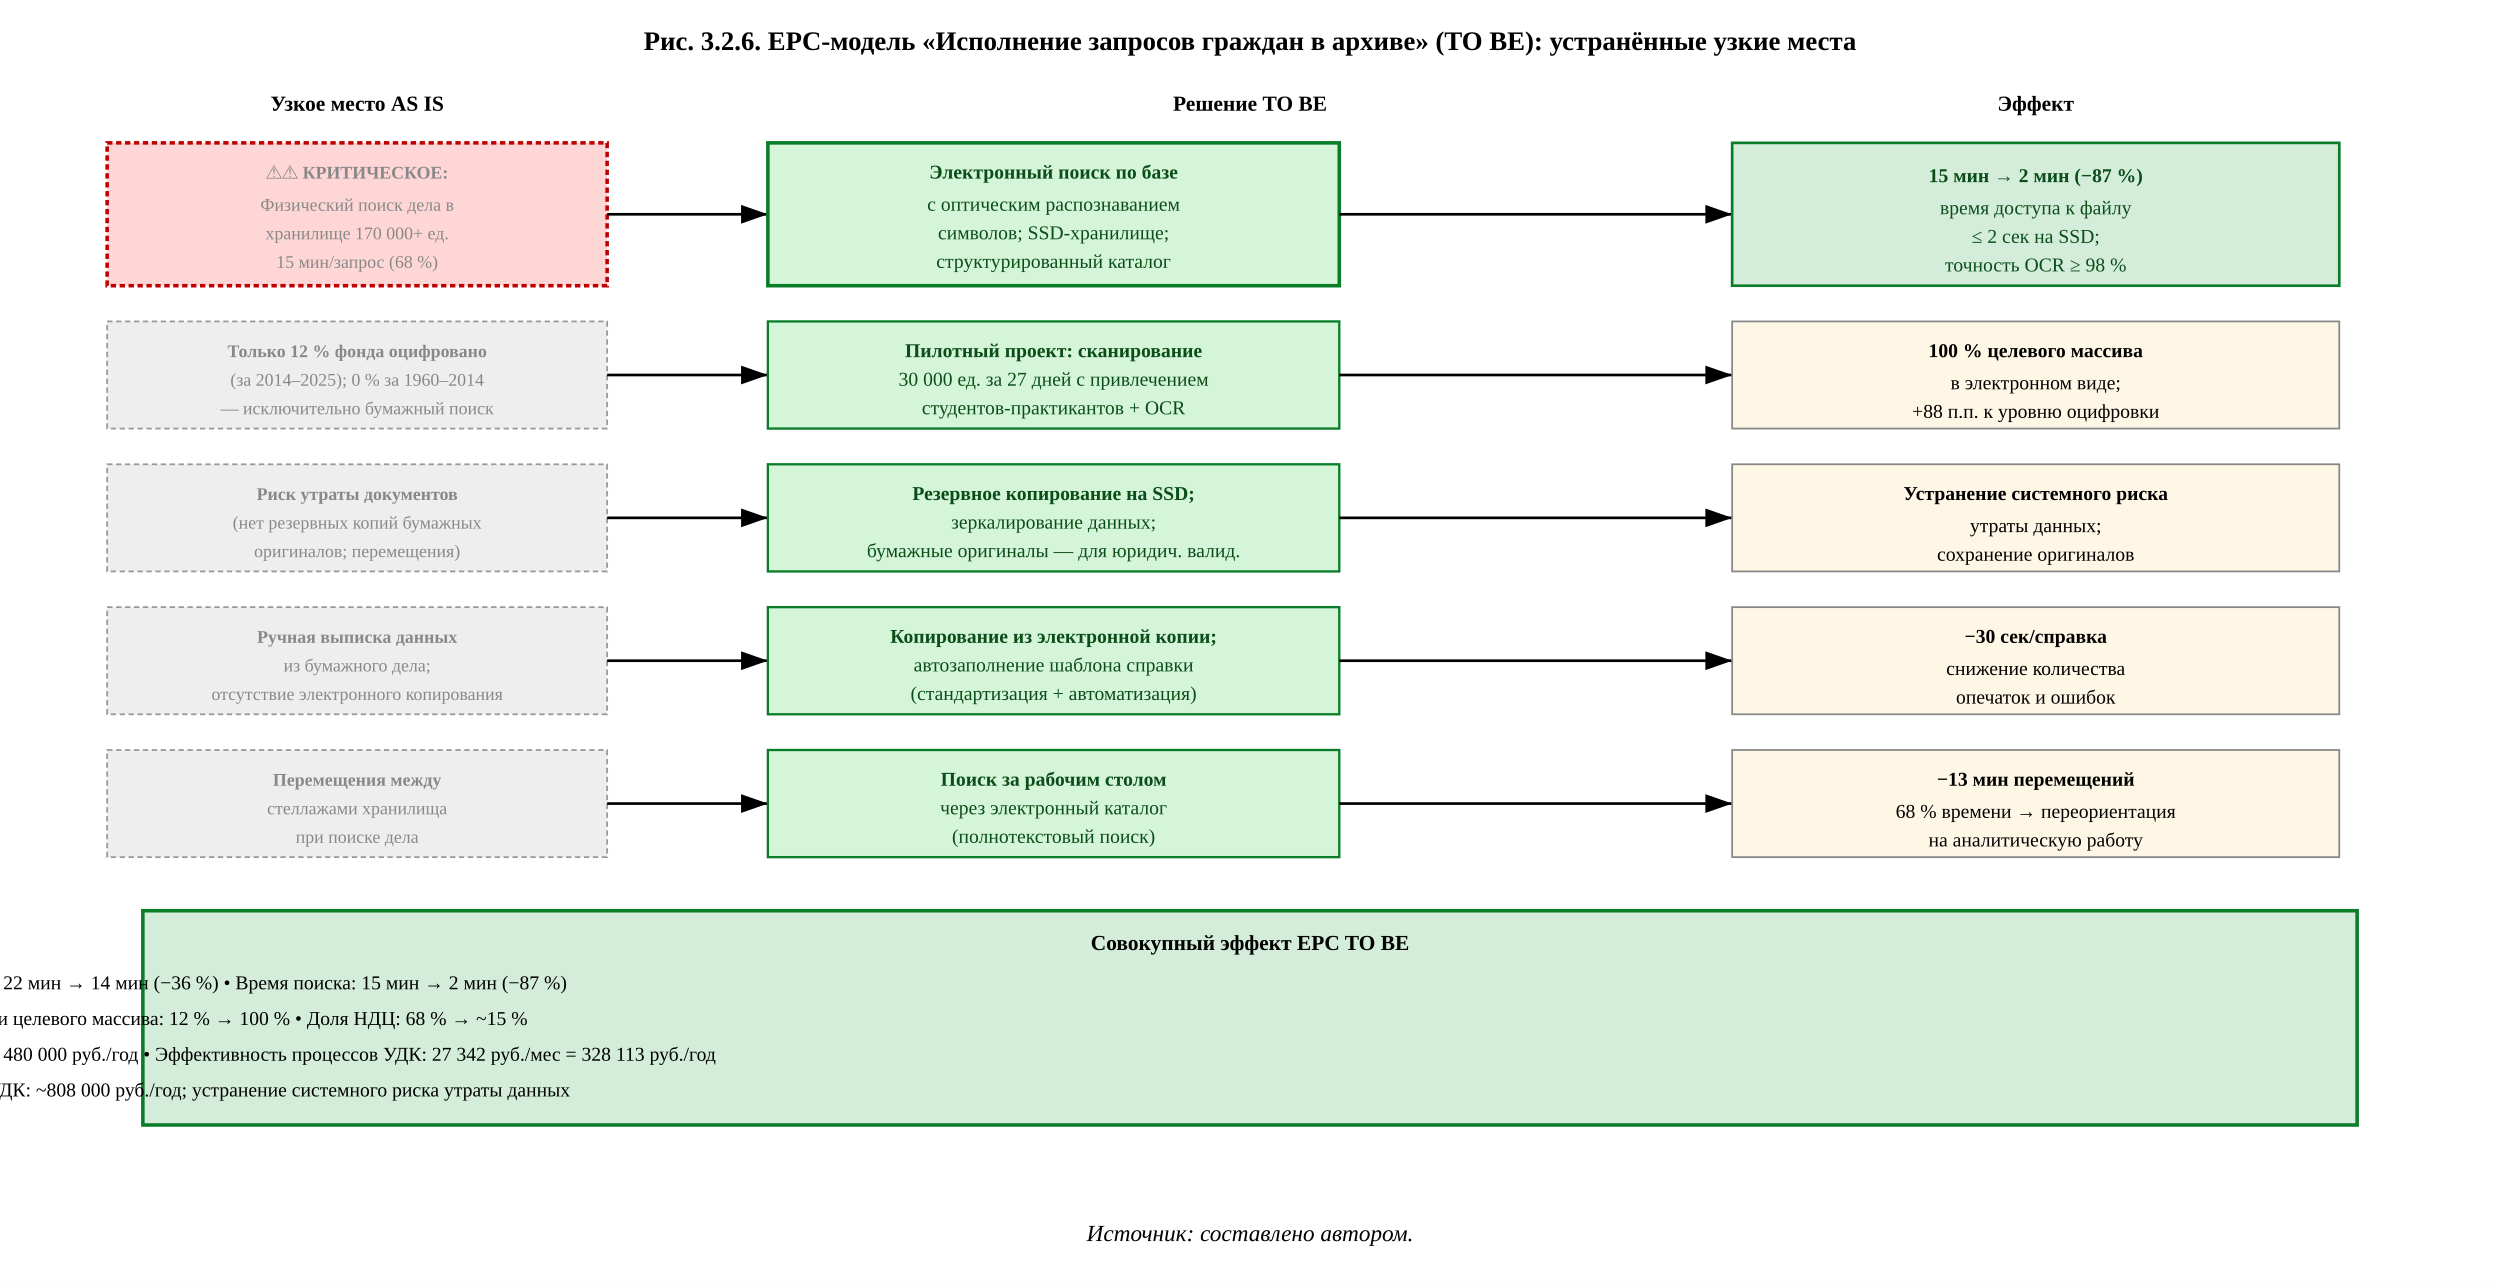
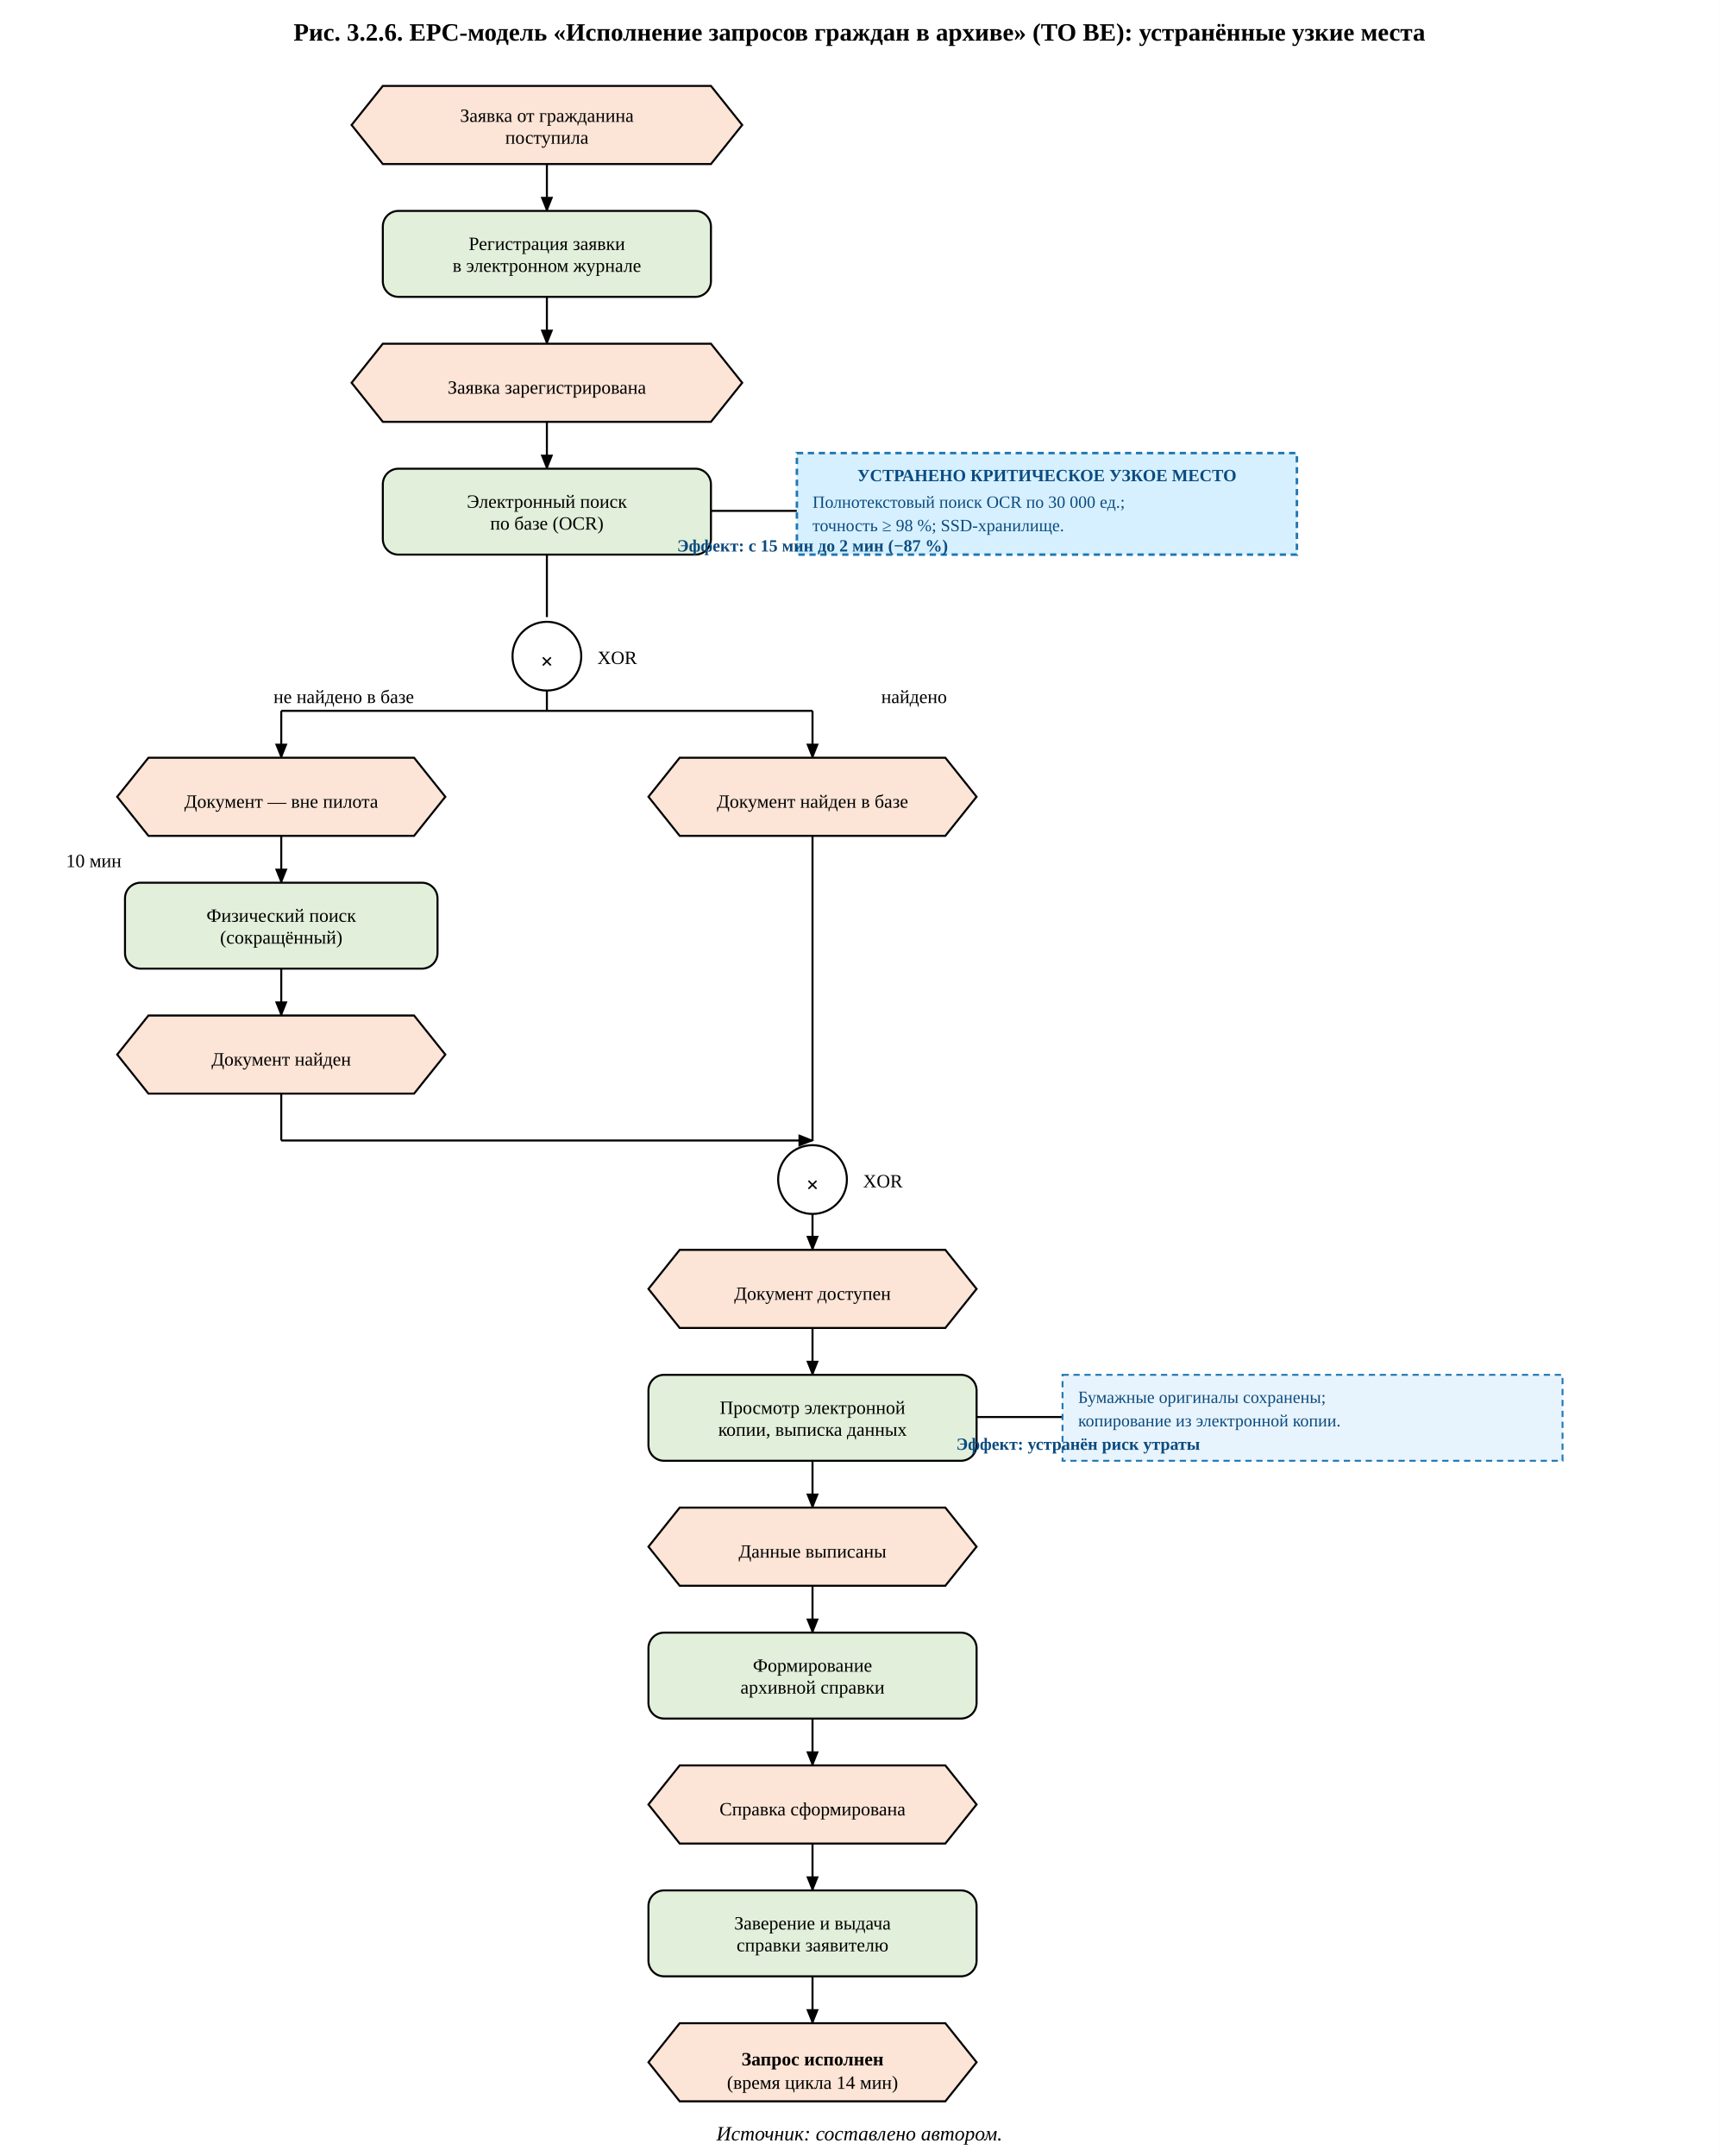
- <svg xmlns="http://www.w3.org/2000/svg" width="1400" height="720" viewBox="0 0 1400 720">
+ <svg xmlns="http://www.w3.org/2000/svg" width="1100" height="1380" viewBox="0 0 1100 1380">
  <defs>
-     <marker id="arr326" markerWidth="10" markerHeight="7" refX="10" refY="3.5" orient="auto">
-       <polygon points="0 0, 10 3.5, 0 7" fill="#000" />
+     <marker id="ar326" markerWidth="10" markerHeight="8" refX="9" refY="4" orient="auto" markerUnits="userSpaceOnUse">
+       <path d="M0,0 L10,4 L0,8 z" fill="#000" />
    </marker>
  </defs>
  <style>
-     .ttl{font-family:'Times New Roman',serif;font-size:15px;font-weight:bold;text-anchor:middle}
-     .lbl{font-family:'Times New Roman',serif;font-size:11px;text-anchor:middle}
-     .lblb{font-family:'Times New Roman',serif;font-size:12px;text-anchor:middle;font-weight:bold}
+     .ttl{font-family:'Times New Roman',serif;font-size:16px;font-weight:bold;text-anchor:middle}
+     .lb{font-family:'Times New Roman',serif;font-size:12px;text-anchor:middle}
+     .lbb{font-family:'Times New Roman',serif;font-size:14px;text-anchor:middle;font-weight:bold}
    .src{font-family:'Times New Roman',serif;font-size:13px;text-anchor:middle;font-style:italic}
-     .ar{stroke:#000;stroke-width:1.5;fill:none}
-     .strike{fill:#eee;stroke:#999;stroke-width:1;stroke-dasharray:3,2}
-     .strikeT{font-family:'Times New Roman',serif;font-size:10px;text-anchor:middle;fill:#888}
-     .fix{fill:#D5F5D9;stroke:#0a7d2a;stroke-width:1.3}
-     .fixCrit{fill:#D5F5D9;stroke:#0a7d2a;stroke-width:2}
-     .fixT{font-family:'Times New Roman',serif;font-size:11px;text-anchor:middle;fill:#0a4d18}
+     .ar{stroke:#000;stroke-width:1.3;fill:none}
+     .evt{fill:#FCE4D6;stroke:#000;stroke-width:1.3}
+     .fn{fill:#E2EFDA;stroke:#000;stroke-width:1.3}
+     .gw{fill:#FFFFFF;stroke:#000;stroke-width:1.3}
+     .sl{fill:#E8F4FD;stroke:#1F77B4;stroke-width:1.2;stroke-dasharray:4,3}
+     .slT{font-family:'Times New Roman',serif;font-size:11px;text-anchor:start;fill:#0B4B7F}
+     .slTc{font-family:'Times New Roman',serif;font-size:11px;text-anchor:middle;fill:#0B4B7F;font-weight:bold}
  </style>
-   <rect width="1400" height="720" fill="white" />
-   <text x="700" y="28" class="ttl">Рис. 3.2.6. EPC-модель «Исполнение запросов граждан в архиве» (TO BE): устранённые узкие места</text>
-   <text x="200" y="62" class="lblb">Узкое место AS IS</text>
-   <text x="700" y="62" class="lblb">Решение TO BE</text>
-   <text x="1140" y="62" class="lblb">Эффект</text>
-   <rect x="60" y="80" width="280" height="80" fill="#FFD6D6" stroke="#C00000" stroke-width="2" stroke-dasharray="3,2" />
-   <text x="200" y="100" class="strikeT" font-weight="bold" fill="#C00000">⚠⚠ КРИТИЧЕСКОЕ:</text>
-   <text x="200" y="118" class="strikeT" fill="#C00000">Физический поиск дела в</text>
-   <text x="200" y="134" class="strikeT" fill="#C00000">хранилище 170 000+ ед.</text>
-   <text x="200" y="150" class="strikeT" fill="#C00000">15 мин/запрос (68 %)</text>
-   <line x1="340" y1="120" x2="430" y2="120" class="ar" marker-end="url(#arr326)" />
-   <rect x="430" y="80" width="320" height="80" class="fixCrit" />
-   <text x="590" y="100" class="fixT" font-weight="bold">Электронный поиск по базе</text>
-   <text x="590" y="118" class="fixT">с оптическим распознаванием</text>
-   <text x="590" y="134" class="fixT">символов; SSD-хранилище;</text>
-   <text x="590" y="150" class="fixT">структурированный каталог</text>
-   <line x1="750" y1="120" x2="970" y2="120" class="ar" marker-end="url(#arr326)" />
-   <rect x="970" y="80" width="340" height="80" fill="#d4edda" stroke="#0a7d2a" stroke-width="1.5" />
-   <text x="1140" y="102" class="fixT" font-weight="bold">15 мин → 2 мин (−87 %)</text>
-   <text x="1140" y="120" class="fixT">время доступа к файлу</text>
-   <text x="1140" y="136" class="fixT">≤ 2 сек на SSD;</text>
-   <text x="1140" y="152" class="fixT">точность OCR ≥ 98 %</text>
-   <rect x="60" y="180" width="280" height="60" class="strike" />
-   <text x="200" y="200" class="strikeT" font-weight="bold">Только 12 % фонда оцифровано</text>
-   <text x="200" y="216" class="strikeT">(за 2014–2025); 0 % за 1960–2014</text>
-   <text x="200" y="232" class="strikeT">— исключительно бумажный поиск</text>
-   <line x1="340" y1="210" x2="430" y2="210" class="ar" marker-end="url(#arr326)" />
-   <rect x="430" y="180" width="320" height="60" class="fix" />
-   <text x="590" y="200" class="fixT" font-weight="bold">Пилотный проект: сканирование</text>
-   <text x="590" y="216" class="fixT">30 000 ед. за 27 дней с привлечением</text>
-   <text x="590" y="232" class="fixT">студентов-практикантов + OCR</text>
-   <line x1="750" y1="210" x2="970" y2="210" class="ar" marker-end="url(#arr326)" />
-   <rect x="970" y="180" width="340" height="60" fill="#fff7e6" stroke="#888" />
-   <text x="1140" y="200" class="lbl" font-weight="bold">100 % целевого массива</text>
-   <text x="1140" y="218" class="lbl">в электронном виде;</text>
-   <text x="1140" y="234" class="lbl">+88 п.п. к уровню оцифровки</text>
-   <rect x="60" y="260" width="280" height="60" class="strike" />
-   <text x="200" y="280" class="strikeT" font-weight="bold">Риск утраты документов</text>
-   <text x="200" y="296" class="strikeT">(нет резервных копий бумажных</text>
-   <text x="200" y="312" class="strikeT">оригиналов; перемещения)</text>
-   <line x1="340" y1="290" x2="430" y2="290" class="ar" marker-end="url(#arr326)" />
-   <rect x="430" y="260" width="320" height="60" class="fix" />
-   <text x="590" y="280" class="fixT" font-weight="bold">Резервное копирование на SSD;</text>
-   <text x="590" y="296" class="fixT">зеркалирование данных;</text>
-   <text x="590" y="312" class="fixT">бумажные оригиналы — для юридич. валид.</text>
-   <line x1="750" y1="290" x2="970" y2="290" class="ar" marker-end="url(#arr326)" />
-   <rect x="970" y="260" width="340" height="60" fill="#fff7e6" stroke="#888" />
-   <text x="1140" y="280" class="lbl" font-weight="bold">Устранение системного риска</text>
-   <text x="1140" y="298" class="lbl">утраты данных;</text>
-   <text x="1140" y="314" class="lbl">сохранение оригиналов</text>
-   <rect x="60" y="340" width="280" height="60" class="strike" />
-   <text x="200" y="360" class="strikeT" font-weight="bold">Ручная выписка данных</text>
-   <text x="200" y="376" class="strikeT">из бумажного дела;</text>
-   <text x="200" y="392" class="strikeT">отсутствие электронного копирования</text>
-   <line x1="340" y1="370" x2="430" y2="370" class="ar" marker-end="url(#arr326)" />
-   <rect x="430" y="340" width="320" height="60" class="fix" />
-   <text x="590" y="360" class="fixT" font-weight="bold">Копирование из электронной копии;</text>
-   <text x="590" y="376" class="fixT">автозаполнение шаблона справки</text>
-   <text x="590" y="392" class="fixT">(стандартизация + автоматизация)</text>
-   <line x1="750" y1="370" x2="970" y2="370" class="ar" marker-end="url(#arr326)" />
-   <rect x="970" y="340" width="340" height="60" fill="#fff7e6" stroke="#888" />
-   <text x="1140" y="360" class="lbl" font-weight="bold">−30 сек/справка</text>
-   <text x="1140" y="378" class="lbl">снижение количества</text>
-   <text x="1140" y="394" class="lbl">опечаток и ошибок</text>
-   <rect x="60" y="420" width="280" height="60" class="strike" />
-   <text x="200" y="440" class="strikeT" font-weight="bold">Перемещения между</text>
-   <text x="200" y="456" class="strikeT">стеллажами хранилища</text>
-   <text x="200" y="472" class="strikeT">при поиске дела</text>
-   <line x1="340" y1="450" x2="430" y2="450" class="ar" marker-end="url(#arr326)" />
-   <rect x="430" y="420" width="320" height="60" class="fix" />
-   <text x="590" y="440" class="fixT" font-weight="bold">Поиск за рабочим столом</text>
-   <text x="590" y="456" class="fixT">через электронный каталог</text>
-   <text x="590" y="472" class="fixT">(полнотекстовый поиск)</text>
-   <line x1="750" y1="450" x2="970" y2="450" class="ar" marker-end="url(#arr326)" />
-   <rect x="970" y="420" width="340" height="60" fill="#fff7e6" stroke="#888" />
-   <text x="1140" y="440" class="lbl" font-weight="bold">−13 мин перемещений</text>
-   <text x="1140" y="458" class="lbl">68 % времени → переориентация</text>
-   <text x="1140" y="474" class="lbl">на аналитическую работу</text>
-   <rect x="80" y="510" width="1240" height="120" fill="#d4edda" stroke="#0a7d2a" stroke-width="2" />
-   <text x="700" y="532" class="lblb">Совокупный эффект EPC TO BE</text>
-   <text x="100" y="554" class="lbl" text-anchor="start">• Время выдачи справки: 22 мин → 14 мин (−36 %)   • Время поиска: 15 мин → 2 мин (−87 %)</text>
-   <text x="100" y="574" class="lbl" text-anchor="start">• Уровень оцифровки целевого массива: 12 % → 100 %   • Доля НДЦ: 68 % → ~15 %</text>
-   <text x="100" y="594" class="lbl" text-anchor="start">• Экономия при сокращении 1 сотрудника: 480 000 руб./год   • Эффективность процессов УДК: 27 342 руб./мес = 328 113 руб./год</text>
-   <text x="100" y="614" class="lbl" text-anchor="start">• Совокупная экономия УДК: ~808 000 руб./год; устранение системного риска утраты данных</text>
-   <text x="700" y="695" class="src">Источник: составлено автором.</text>
+   <rect width="1100" height="1380" fill="white" />
+   <text x="550" y="26" class="ttl">Рис. 3.2.6. EPC-модель «Исполнение запросов граждан в архиве» (TO BE): устранённые узкие места</text>
+   <polygon points="245,55 455,55 475,80 455,105 245,105 225,80" class="evt" />
+   <text x="350" y="78" class="lb">Заявка от гражданина</text>
+   <text x="350" y="92" class="lb">поступила</text>
+   <line x1="350" y1="105" x2="350" y2="135" class="ar" marker-end="url(#ar326)" />
+   <rect x="245" y="135" width="210" height="55" rx="10" class="fn" />
+   <text x="350" y="160" class="lb">Регистрация заявки</text>
+   <text x="350" y="174" class="lb">в электронном журнале</text>
+   <line x1="350" y1="190" x2="350" y2="220" class="ar" marker-end="url(#ar326)" />
+   <polygon points="245,220 455,220 475,245 455,270 245,270 225,245" class="evt" />
+   <text x="350" y="252" class="lb">Заявка зарегистрирована</text>
+   <line x1="350" y1="270" x2="350" y2="300" class="ar" marker-end="url(#ar326)" />
+   <rect x="245" y="300" width="210" height="55" rx="10" class="fn" />
+   <text x="350" y="325" class="lb">Электронный поиск</text>
+   <text x="350" y="339" class="lb">по базе (OCR)</text>
+   <line x1="350" y1="355" x2="350" y2="395" class="ar" />
+   <line x1="455" y1="327" x2="510" y2="327" class="ar" />
+   <rect x="510" y="290" width="320" height="65" fill="#D6F0FF" stroke="#1F77B4" stroke-width="1.6" stroke-dasharray="4,3" />
+   <text x="670" y="308" class="slTc">УСТРАНЕНО КРИТИЧЕСКОЕ УЗКОЕ МЕСТО</text>
+   <text x="520" y="325" class="slT">Полнотекстовый поиск OCR по 30 000 ед.;</text>
+   <text x="520" y="340" class="slT">точность ≥ 98 %; SSD-хранилище.</text>
+   <text x="520" y="353" class="slTc" text-anchor="start">Эффект: с 15 мин до 2 мин (−87 %)</text>
+   <circle cx="350" cy="420" r="22" class="gw" />
+   <text x="350" y="428" class="lbb">×</text>
+   <text x="395" y="425" class="lb" text-anchor="start">XOR</text>
+   <line x1="350" y1="442" x2="350" y2="455" class="ar" />
+   <line x1="180" y1="455" x2="520" y2="455" class="ar" />
+   <line x1="180" y1="455" x2="180" y2="485" class="ar" marker-end="url(#ar326)" />
+   <line x1="520" y1="455" x2="520" y2="485" class="ar" marker-end="url(#ar326)" />
+   <text x="220" y="450" class="lb">не найдено в базе</text>
+   <text x="585" y="450" class="lb">найдено</text>
+   <polygon points="95,485 265,485 285,510 265,535 95,535 75,510" class="evt" />
+   <text x="180" y="517" class="lb">Документ — вне пилота</text>
+   <line x1="180" y1="535" x2="180" y2="565" class="ar" marker-end="url(#ar326)" />
+   <rect x="80" y="565" width="200" height="55" rx="10" class="fn" />
+   <text x="180" y="590" class="lb">Физический поиск</text>
+   <text x="180" y="604" class="lb">(сокращённый)</text>
+   <line x1="180" y1="620" x2="180" y2="650" class="ar" marker-end="url(#ar326)" />
+   <polygon points="95,650 265,650 285,675 265,700 95,700 75,675" class="evt" />
+   <text x="180" y="682" class="lb">Документ найден</text>
+   <line x1="180" y1="700" x2="180" y2="730" class="ar" />
+   <line x1="180" y1="730" x2="520" y2="730" class="ar" marker-end="url(#ar326)" />
+   <text x="60" y="555" class="lb" text-anchor="start">10 мин</text>
+   <polygon points="435,485 605,485 625,510 605,535 435,535 415,510" class="evt" />
+   <text x="520" y="517" class="lb">Документ найден в базе</text>
+   <line x1="520" y1="535" x2="520" y2="730" class="ar" />
+   <circle cx="520" cy="755" r="22" class="gw" />
+   <text x="520" y="763" class="lbb">×</text>
+   <text x="565" y="760" class="lb" text-anchor="start">XOR</text>
+   <line x1="520" y1="777" x2="520" y2="800" class="ar" marker-end="url(#ar326)" />
+   <polygon points="435,800 605,800 625,825 605,850 435,850 415,825" class="evt" />
+   <text x="520" y="832" class="lb">Документ доступен</text>
+   <line x1="520" y1="850" x2="520" y2="880" class="ar" marker-end="url(#ar326)" />
+   <rect x="415" y="880" width="210" height="55" rx="10" class="fn" />
+   <text x="520" y="905" class="lb">Просмотр электронной</text>
+   <text x="520" y="919" class="lb">копии, выписка данных</text>
+   <line x1="520" y1="935" x2="520" y2="965" class="ar" marker-end="url(#ar326)" />
+   <line x1="625" y1="907" x2="680" y2="907" class="ar" />
+   <rect x="680" y="880" width="320" height="55" class="sl" />
+   <text x="690" y="898" class="slT">Бумажные оригиналы сохранены;</text>
+   <text x="690" y="913" class="slT">копирование из электронной копии.</text>
+   <text x="690" y="928" class="slTc" text-anchor="start">Эффект: устранён риск утраты</text>
+   <polygon points="435,965 605,965 625,990 605,1015 435,1015 415,990" class="evt" />
+   <text x="520" y="997" class="lb">Данные выписаны</text>
+   <line x1="520" y1="1015" x2="520" y2="1045" class="ar" marker-end="url(#ar326)" />
+   <rect x="415" y="1045" width="210" height="55" rx="10" class="fn" />
+   <text x="520" y="1070" class="lb">Формирование</text>
+   <text x="520" y="1084" class="lb">архивной справки</text>
+   <line x1="520" y1="1100" x2="520" y2="1130" class="ar" marker-end="url(#ar326)" />
+   <polygon points="435,1130 605,1130 625,1155 605,1180 435,1180 415,1155" class="evt" />
+   <text x="520" y="1162" class="lb">Справка сформирована</text>
+   <line x1="520" y1="1180" x2="520" y2="1210" class="ar" marker-end="url(#ar326)" />
+   <rect x="415" y="1210" width="210" height="55" rx="10" class="fn" />
+   <text x="520" y="1235" class="lb">Заверение и выдача</text>
+   <text x="520" y="1249" class="lb">справки заявителю</text>
+   <line x1="520" y1="1265" x2="520" y2="1295" class="ar" marker-end="url(#ar326)" />
+   <polygon points="435,1295 605,1295 625,1320 605,1345 435,1345 415,1320" class="evt" stroke-width="2" />
+   <text x="520" y="1322" class="lb" font-weight="bold">Запрос исполнен</text>
+   <text x="520" y="1337" class="lb">(время цикла 14 мин)</text>
+   <text x="550" y="1370" class="src">Источник: составлено автором.</text>
</svg>
